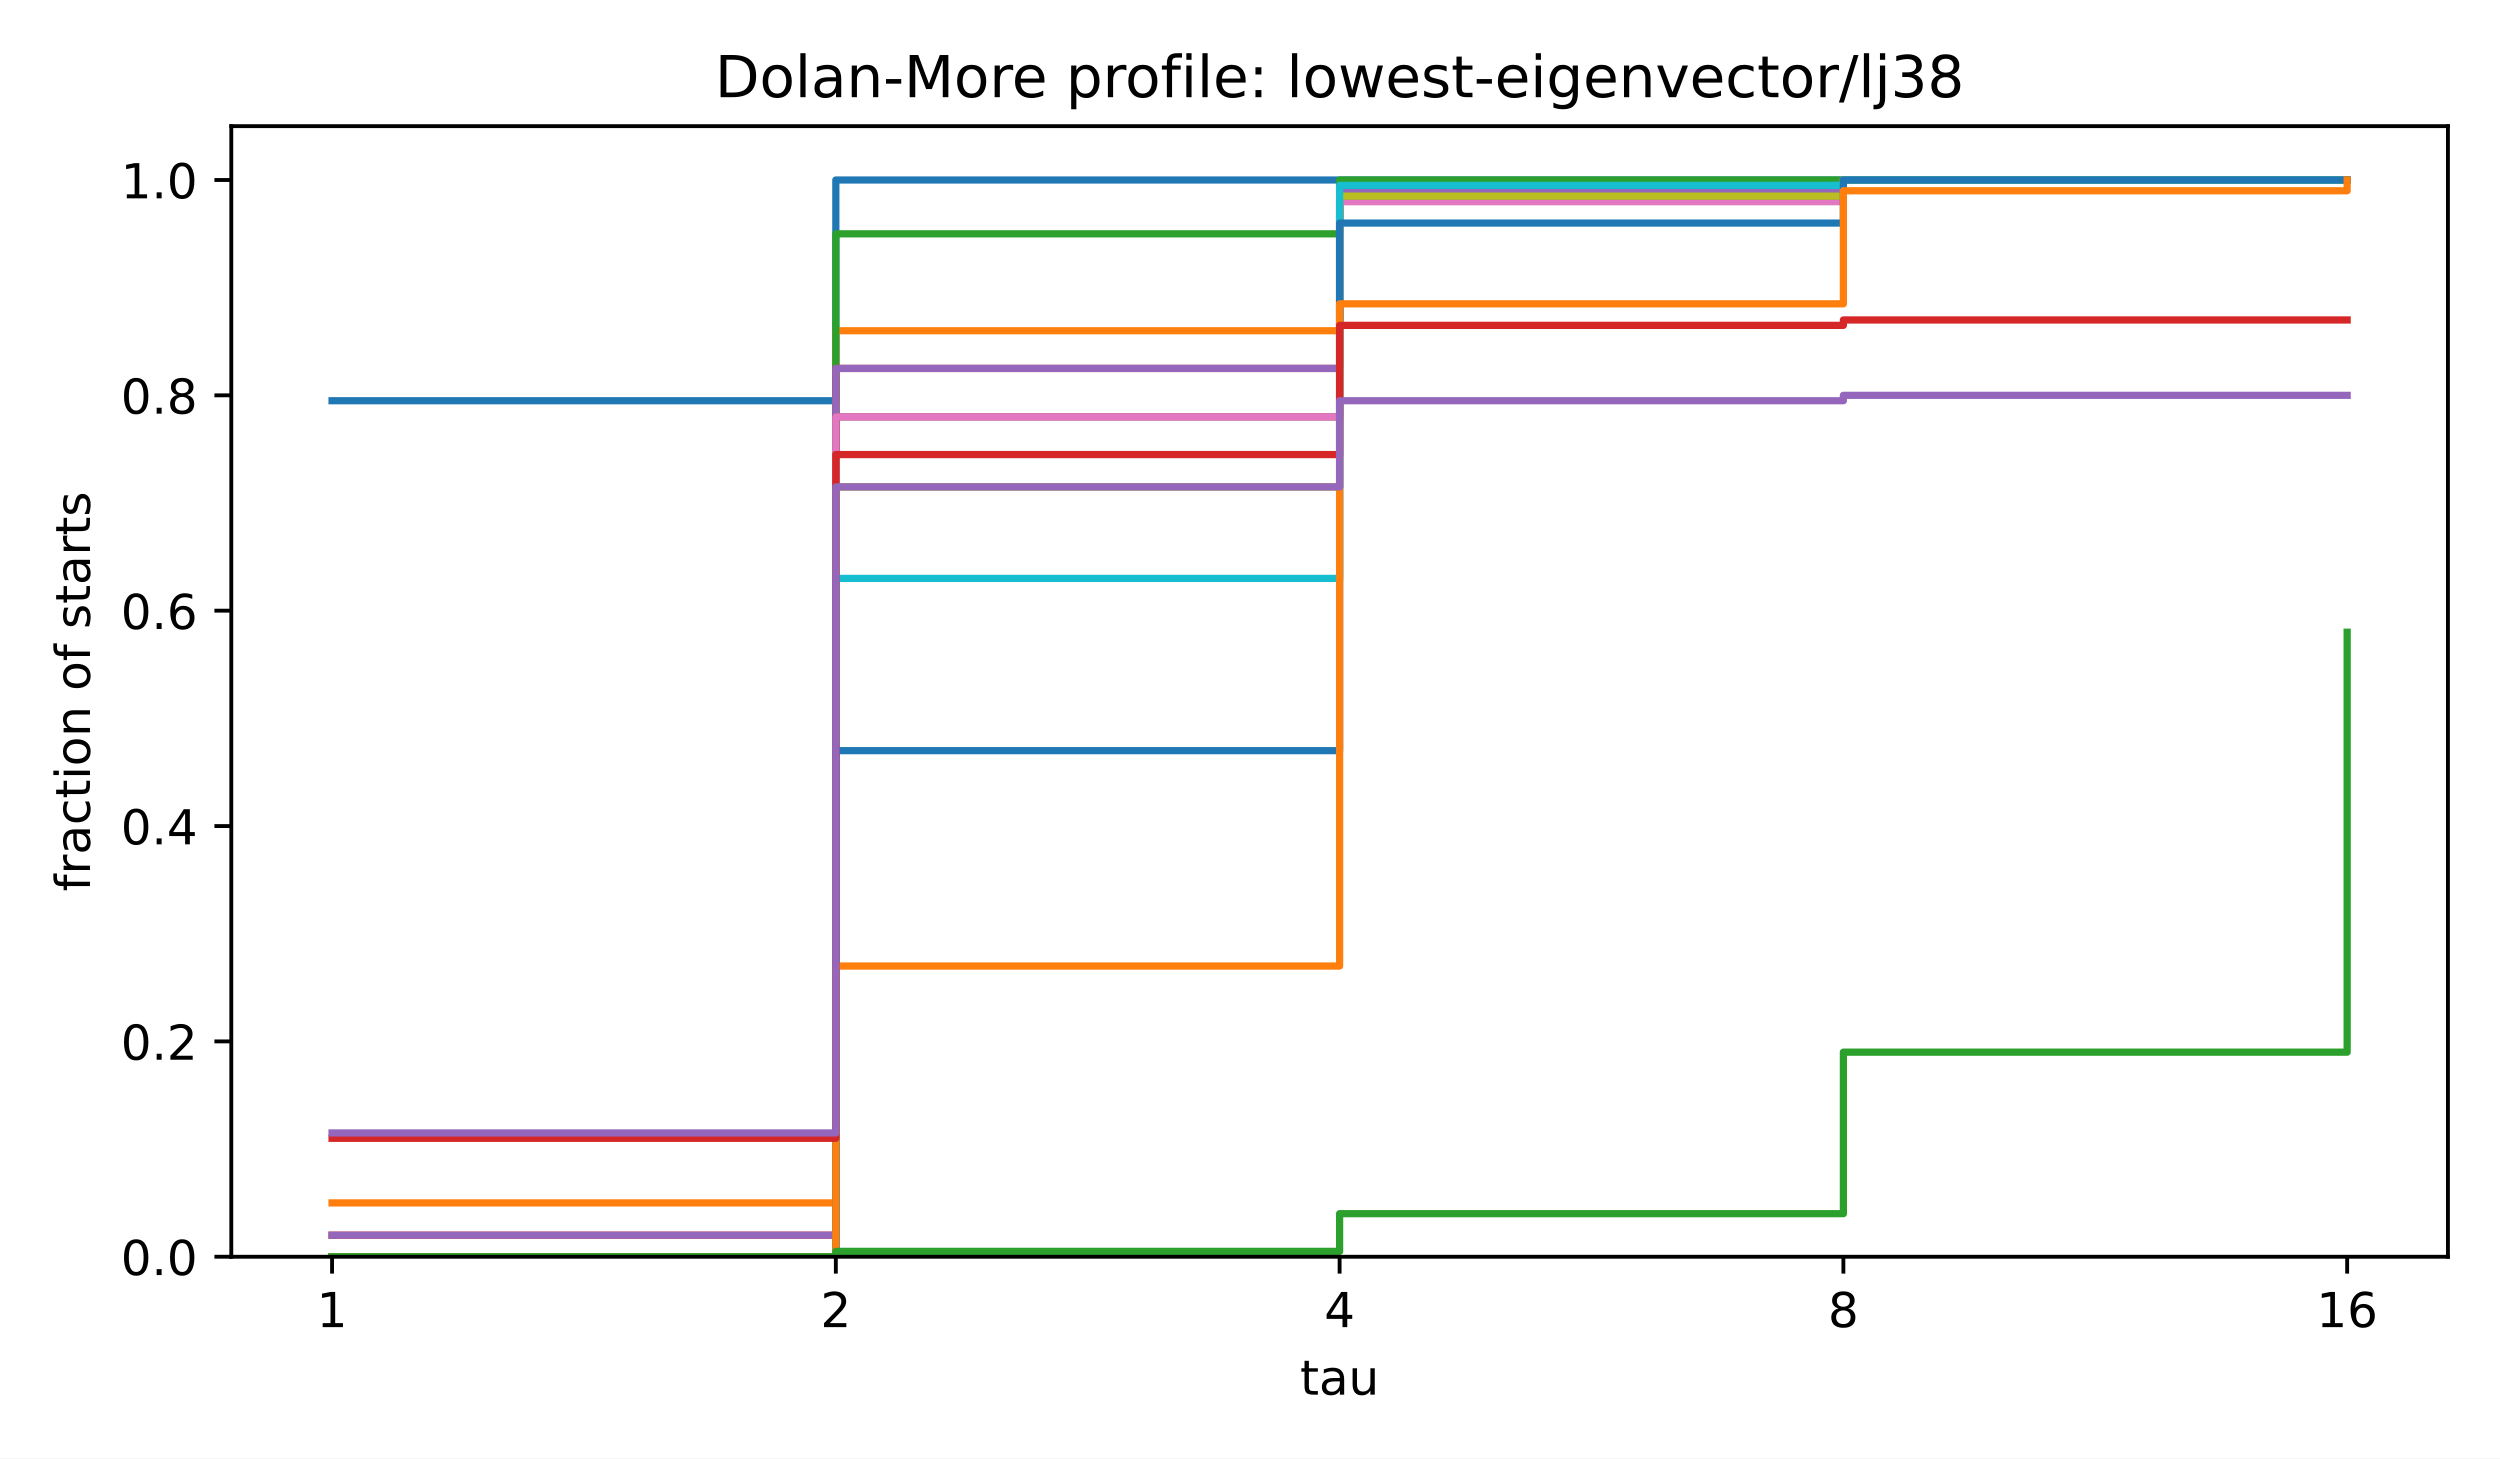
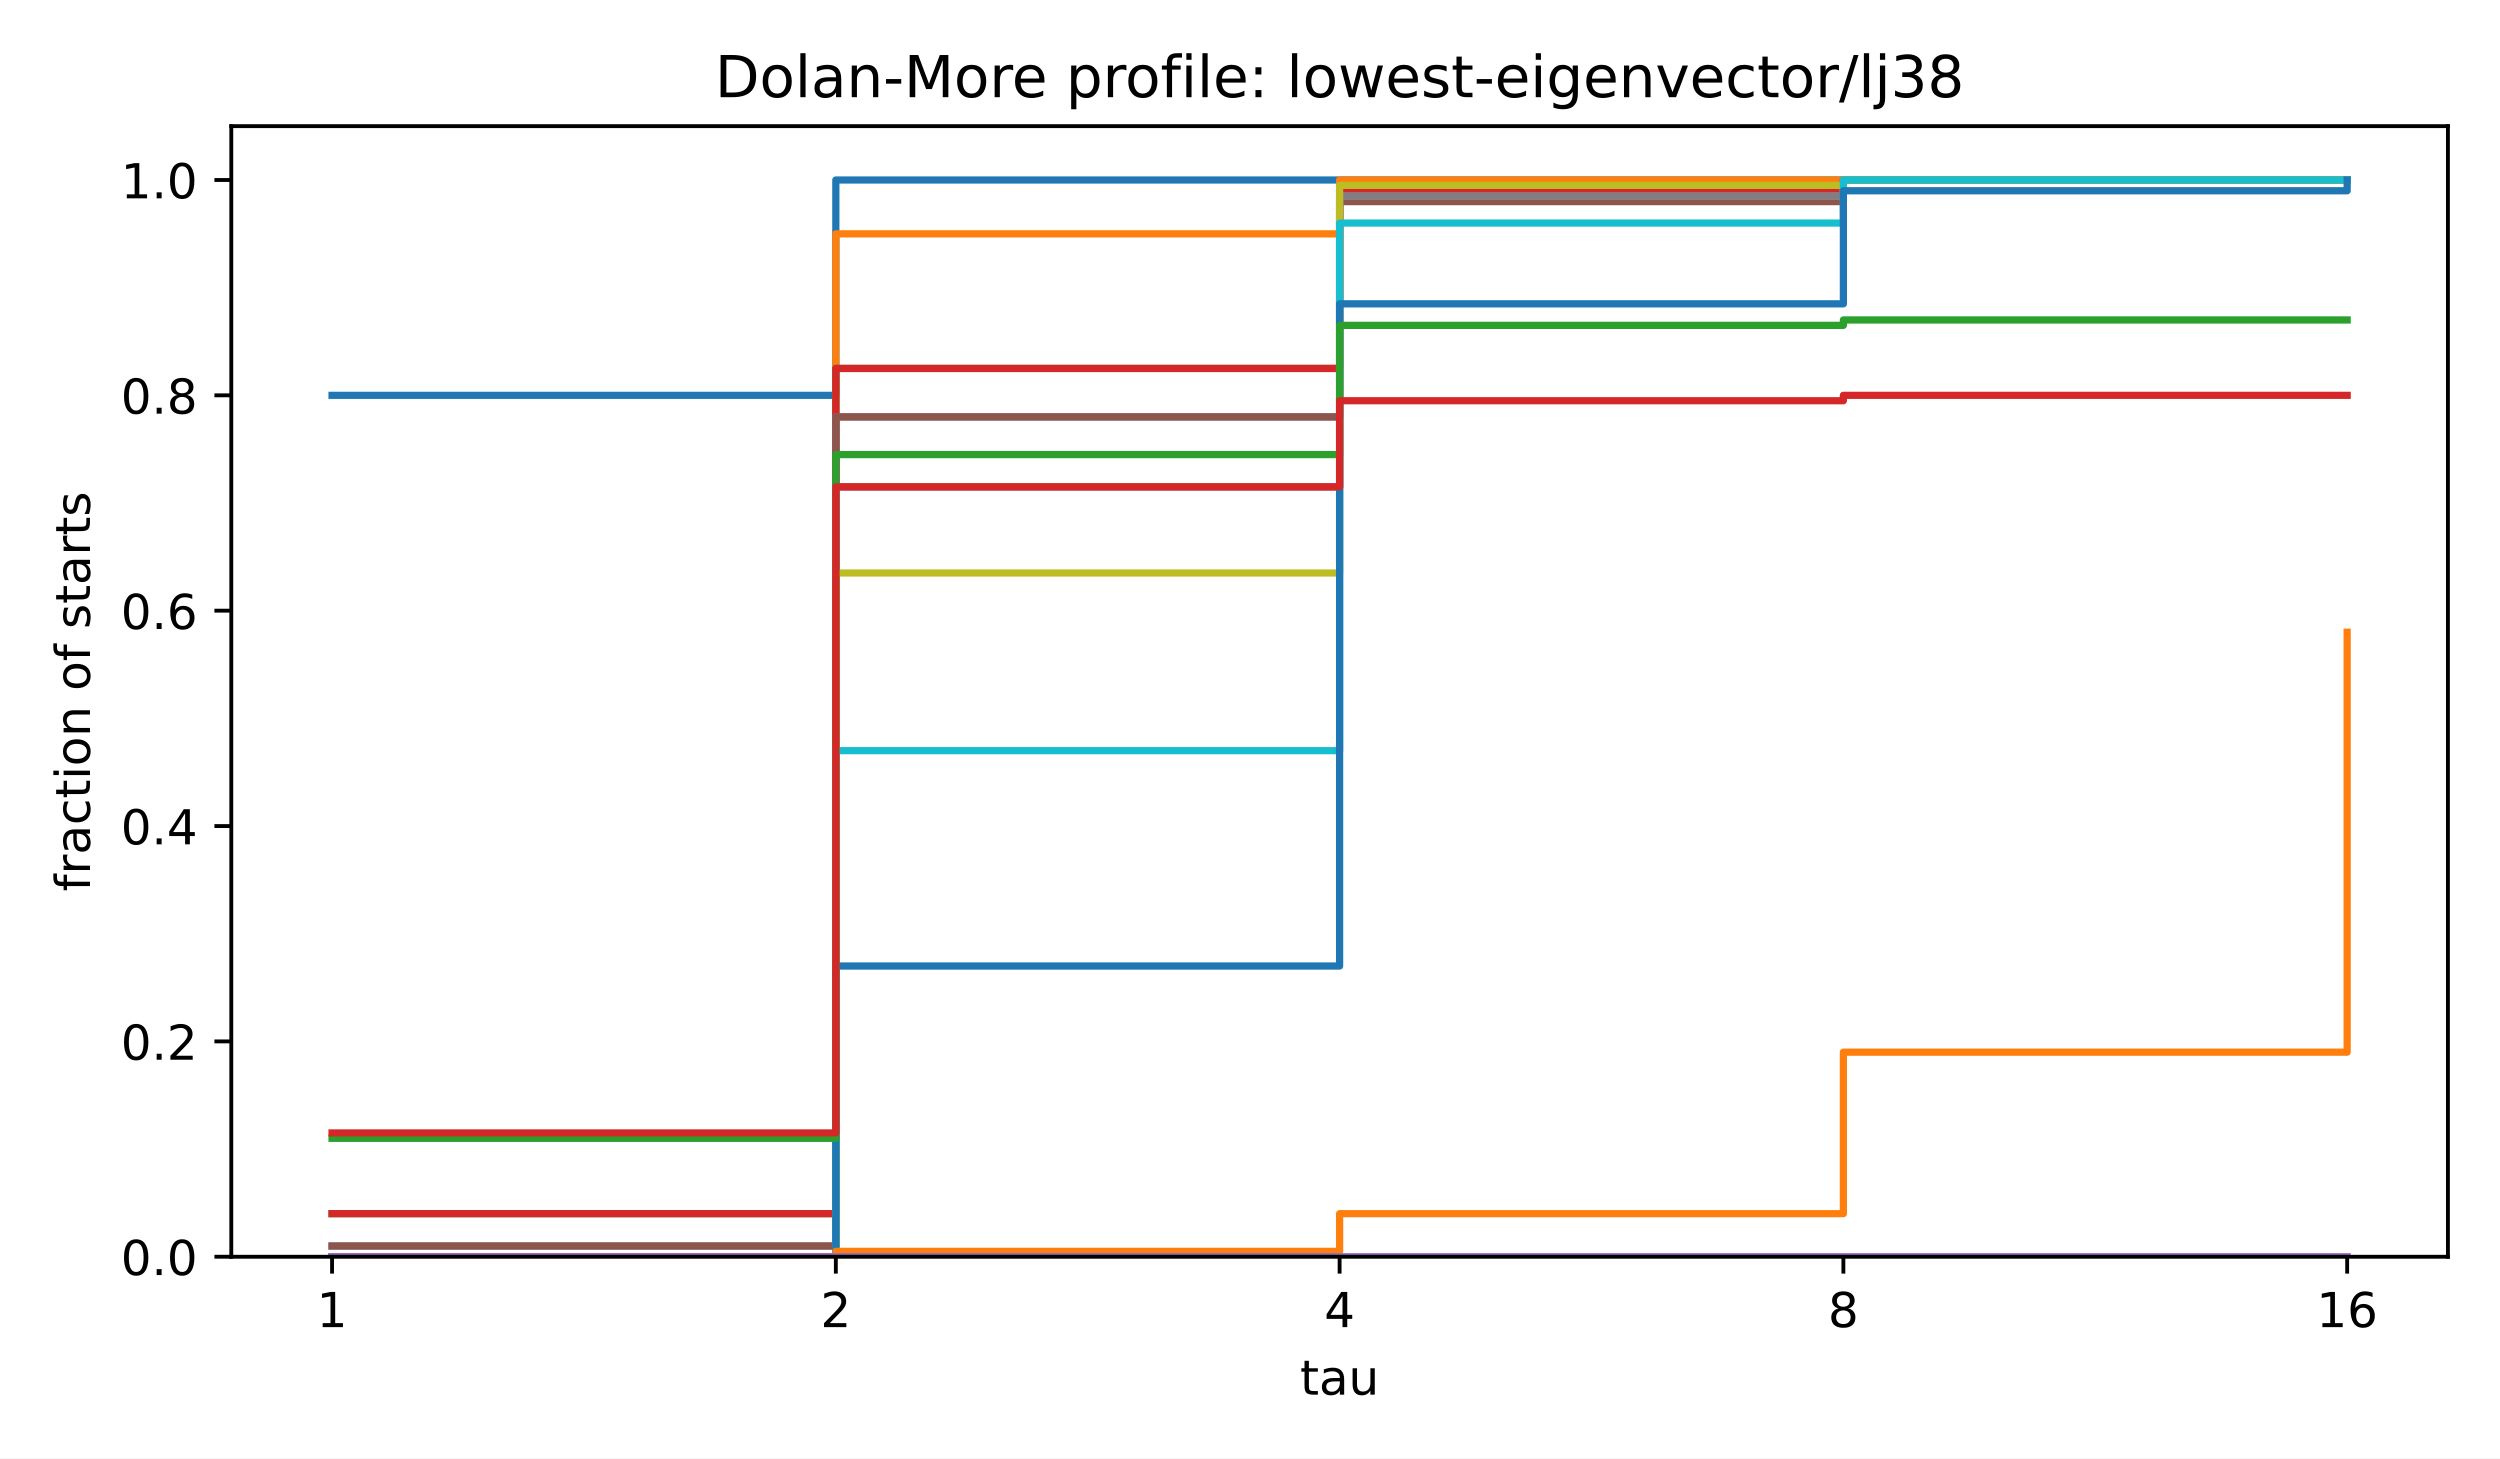
<svg xmlns="http://www.w3.org/2000/svg" xmlns:xlink="http://www.w3.org/1999/xlink" width="518.4pt" height="302.4pt" viewBox="0 0 518.4 302.4" version="1.1">
  <defs>
    <style type="text/css">*{stroke-linejoin: round; stroke-linecap: butt}</style>
  </defs>
  <g id="figure_1">
    <g id="patch_1">
      <path d="M 0 302.4  L 518.4 302.4  L 518.4 0  L 0 0  z " style="fill: #ffffff" />
    </g>
    <g id="axes_1">
      <g id="patch_2">
        <path d="M 47.962 260.6  L 507.6 260.6  L 507.6 26.16  L 47.962 26.16  z " style="fill: #ffffff" />
      </g>
      <g id="matplotlib.axis_1">
        <g id="xtick_1">
          <g id="line2d_1">
            <defs>
              <path id="m8ea4d47d77" d="M 0 0  L 0 3.5  " style="stroke: #000000; stroke-width: 0.8" />
            </defs>
            <g>
              <use xlink:href="#m8ea4d47d77" x="68.855" y="260.6" style="stroke: #000000; stroke-width: 0.8" />
            </g>
          </g>
          <g id="text_1">
            <text style="font-size: 10px; font-family: 'DejaVu Sans', 'Bitstream Vera Sans', 'Computer Modern Sans Serif', 'Lucida Grande', 'Verdana', 'Geneva', 'Lucid', 'Arial', 'Helvetica', 'Avant Garde', sans-serif; text-anchor: middle" x="68.855" y="275.198" transform="rotate(-0 68.85496 275.1977)">1</text>
          </g>
        </g>
        <g id="xtick_2">
          <g id="line2d_2">
            <g>
              <use xlink:href="#m8ea4d47d77" x="173.318" y="260.6" style="stroke: #000000; stroke-width: 0.8" />
            </g>
          </g>
          <g id="text_2">
            <text style="font-size: 10px; font-family: 'DejaVu Sans', 'Bitstream Vera Sans', 'Computer Modern Sans Serif', 'Lucida Grande', 'Verdana', 'Geneva', 'Lucid', 'Arial', 'Helvetica', 'Avant Garde', sans-serif; text-anchor: middle" x="173.318" y="275.198" transform="rotate(-0 173.3181 275.1977)">2</text>
          </g>
        </g>
        <g id="xtick_3">
          <g id="line2d_3">
            <g>
              <use xlink:href="#m8ea4d47d77" x="277.781" y="260.6" style="stroke: #000000; stroke-width: 0.8" />
            </g>
          </g>
          <g id="text_3">
            <text style="font-size: 10px; font-family: 'DejaVu Sans', 'Bitstream Vera Sans', 'Computer Modern Sans Serif', 'Lucida Grande', 'Verdana', 'Geneva', 'Lucid', 'Arial', 'Helvetica', 'Avant Garde', sans-serif; text-anchor: middle" x="277.781" y="275.198" transform="rotate(-0 277.7812 275.1977)">4</text>
          </g>
        </g>
        <g id="xtick_4">
          <g id="line2d_4">
            <g>
              <use xlink:href="#m8ea4d47d77" x="382.244" y="260.6" style="stroke: #000000; stroke-width: 0.8" />
            </g>
          </g>
          <g id="text_4">
            <text style="font-size: 10px; font-family: 'DejaVu Sans', 'Bitstream Vera Sans', 'Computer Modern Sans Serif', 'Lucida Grande', 'Verdana', 'Geneva', 'Lucid', 'Arial', 'Helvetica', 'Avant Garde', sans-serif; text-anchor: middle" x="382.244" y="275.198" transform="rotate(-0 382.2443 275.1977)">8</text>
          </g>
        </g>
        <g id="xtick_5">
          <g id="line2d_5">
            <g>
              <use xlink:href="#m8ea4d47d77" x="486.707" y="260.6" style="stroke: #000000; stroke-width: 0.8" />
            </g>
          </g>
          <g id="text_5">
            <text style="font-size: 10px; font-family: 'DejaVu Sans', 'Bitstream Vera Sans', 'Computer Modern Sans Serif', 'Lucida Grande', 'Verdana', 'Geneva', 'Lucid', 'Arial', 'Helvetica', 'Avant Garde', sans-serif; text-anchor: middle" x="486.707" y="275.198" transform="rotate(-0 486.7074 275.1977)">16</text>
          </g>
        </g>
        <g id="text_6">
          <text style="font-size: 10px; font-family: 'DejaVu Sans', 'Bitstream Vera Sans', 'Computer Modern Sans Serif', 'Lucida Grande', 'Verdana', 'Geneva', 'Lucid', 'Arial', 'Helvetica', 'Avant Garde', sans-serif; text-anchor: middle" x="277.781" y="289.198" transform="rotate(-0 277.7812 289.1977)">tau</text>
        </g>
      </g>
      <g id="matplotlib.axis_2">
        <g id="ytick_1">
          <g id="line2d_6">
            <defs>
              <path id="md659df78fa" d="M 0 0  L -3.5 0  " style="stroke: #000000; stroke-width: 0.8" />
            </defs>
            <g>
              <use xlink:href="#md659df78fa" x="47.962" y="260.6" style="stroke: #000000; stroke-width: 0.8" />
            </g>
          </g>
          <g id="text_7">
            <text style="font-size: 10px; font-family: 'DejaVu Sans', 'Bitstream Vera Sans', 'Computer Modern Sans Serif', 'Lucida Grande', 'Verdana', 'Geneva', 'Lucid', 'Arial', 'Helvetica', 'Avant Garde', sans-serif; text-anchor: end" x="40.962" y="264.399" transform="rotate(-0 40.96234 264.3988)">0.0</text>
          </g>
        </g>
        <g id="ytick_2">
          <g id="line2d_7">
            <g>
              <use xlink:href="#md659df78fa" x="47.962" y="215.945" style="stroke: #000000; stroke-width: 0.8" />
            </g>
          </g>
          <g id="text_8">
            <text style="font-size: 10px; font-family: 'DejaVu Sans', 'Bitstream Vera Sans', 'Computer Modern Sans Serif', 'Lucida Grande', 'Verdana', 'Geneva', 'Lucid', 'Arial', 'Helvetica', 'Avant Garde', sans-serif; text-anchor: end" x="40.962" y="219.744" transform="rotate(-0 40.96234 219.7436)">0.2</text>
          </g>
        </g>
        <g id="ytick_3">
          <g id="line2d_8">
            <g>
              <use xlink:href="#md659df78fa" x="47.962" y="171.29" style="stroke: #000000; stroke-width: 0.8" />
            </g>
          </g>
          <g id="text_9">
            <text style="font-size: 10px; font-family: 'DejaVu Sans', 'Bitstream Vera Sans', 'Computer Modern Sans Serif', 'Lucida Grande', 'Verdana', 'Geneva', 'Lucid', 'Arial', 'Helvetica', 'Avant Garde', sans-serif; text-anchor: end" x="40.962" y="175.088" transform="rotate(-0 40.96234 175.0884)">0.4</text>
          </g>
        </g>
        <g id="ytick_4">
          <g id="line2d_9">
            <g>
              <use xlink:href="#md659df78fa" x="47.962" y="126.634" style="stroke: #000000; stroke-width: 0.8" />
            </g>
          </g>
          <g id="text_10">
            <text style="font-size: 10px; font-family: 'DejaVu Sans', 'Bitstream Vera Sans', 'Computer Modern Sans Serif', 'Lucida Grande', 'Verdana', 'Geneva', 'Lucid', 'Arial', 'Helvetica', 'Avant Garde', sans-serif; text-anchor: end" x="40.962" y="130.433" transform="rotate(-0 40.96234 130.4331)">0.6</text>
          </g>
        </g>
        <g id="ytick_5">
          <g id="line2d_10">
            <g>
              <use xlink:href="#md659df78fa" x="47.962" y="81.979" style="stroke: #000000; stroke-width: 0.8" />
            </g>
          </g>
          <g id="text_11">
            <text style="font-size: 10px; font-family: 'DejaVu Sans', 'Bitstream Vera Sans', 'Computer Modern Sans Serif', 'Lucida Grande', 'Verdana', 'Geneva', 'Lucid', 'Arial', 'Helvetica', 'Avant Garde', sans-serif; text-anchor: end" x="40.962" y="85.778" transform="rotate(-0 40.96234 85.77788)">0.8</text>
          </g>
        </g>
        <g id="ytick_6">
          <g id="line2d_11">
            <g>
              <use xlink:href="#md659df78fa" x="47.962" y="37.324" style="stroke: #000000; stroke-width: 0.8" />
            </g>
          </g>
          <g id="text_12">
            <text style="font-size: 10px; font-family: 'DejaVu Sans', 'Bitstream Vera Sans', 'Computer Modern Sans Serif', 'Lucida Grande', 'Verdana', 'Geneva', 'Lucid', 'Arial', 'Helvetica', 'Avant Garde', sans-serif; text-anchor: end" x="40.962" y="41.123" transform="rotate(-0 40.96234 41.12264)">1.0</text>
          </g>
        </g>
        <g id="text_13">
          <text style="font-size: 10px; font-family: 'DejaVu Sans', 'Bitstream Vera Sans', 'Computer Modern Sans Serif', 'Lucida Grande', 'Verdana', 'Geneva', 'Lucid', 'Arial', 'Helvetica', 'Avant Garde', sans-serif; text-anchor: middle" x="18.657" y="143.38" transform="rotate(-90 18.65687 143.38)">fraction of starts</text>
        </g>
      </g>
      <g id="line2d_12">
-         <path d="M 68.855 83.095  L 173.318 83.095  L 173.318 37.324  L 277.781 37.324  L 277.781 37.324  L 382.244 37.324  L 382.244 37.324  L 486.707 37.324  L 486.707 37.324  " clip-path="url(#p4e380cea4b)" style="fill: none; stroke: #1f77b4; stroke-width: 1.5; stroke-linecap: square" />
+         <path d="M 68.855 81.979  L 173.318 81.979  L 173.318 37.324  L 277.781 37.324  L 277.781 37.324  L 382.244 37.324  L 382.244 37.324  L 486.707 37.324  L 486.707 37.324  " clip-path="url(#p4e380cea4b)" style="fill: none; stroke: #1f77b4; stroke-width: 1.5; stroke-linecap: square" />
      </g>
      <g id="line2d_13">
-         <path d="M 68.855 249.436  L 173.318 249.436  L 173.318 68.582  L 277.781 68.582  L 277.781 39.557  L 382.244 39.557  L 382.244 37.324  L 486.707 37.324  L 486.707 37.324  " clip-path="url(#p4e380cea4b)" style="fill: none; stroke: #ff7f0e; stroke-width: 1.5; stroke-linecap: square" />
+         <path d="M 68.855 260.6  L 173.318 260.6  L 173.318 48.488  L 277.781 48.488  L 277.781 37.324  L 382.244 37.324  L 382.244 37.324  L 486.707 37.324  L 486.707 37.324  " clip-path="url(#p4e380cea4b)" style="fill: none; stroke: #ff7f0e; stroke-width: 1.5; stroke-linecap: square" />
      </g>
      <g id="line2d_14">
-         <path d="M 68.855 260.6  L 173.318 260.6  L 173.318 48.488  L 277.781 48.488  L 277.781 37.324  L 382.244 37.324  L 382.244 37.324  L 486.707 37.324  L 486.707 37.324  " clip-path="url(#p4e380cea4b)" style="fill: none; stroke: #2ca02c; stroke-width: 1.5; stroke-linecap: square" />
+         <path d="M 68.855 251.669  L 173.318 251.669  L 173.318 76.397  L 277.781 76.397  L 277.781 39.557  L 382.244 39.557  L 382.244 37.324  L 486.707 37.324  L 486.707 37.324  " clip-path="url(#p4e380cea4b)" style="fill: none; stroke: #2ca02c; stroke-width: 1.5; stroke-linecap: square" />
      </g>
      <g id="line2d_15">
-         <path d="M 68.855 256.134  L 173.318 256.134  L 173.318 76.397  L 277.781 76.397  L 277.781 39.557  L 382.244 39.557  L 382.244 37.324  L 486.707 37.324  L 486.707 37.324  " clip-path="url(#p4e380cea4b)" style="fill: none; stroke: #d62728; stroke-width: 1.5; stroke-linecap: square" />
+         <path d="M 68.855 251.669  L 173.318 251.669  L 173.318 76.397  L 277.781 76.397  L 277.781 39.557  L 382.244 39.557  L 382.244 37.324  L 486.707 37.324  L 486.707 37.324  " clip-path="url(#p4e380cea4b)" style="fill: none; stroke: #d62728; stroke-width: 1.5; stroke-linecap: square" />
      </g>
      <g id="line2d_16">
-         <path d="M 68.855 256.134  L 173.318 256.134  L 173.318 76.397  L 277.781 76.397  L 277.781 39.557  L 382.244 39.557  L 382.244 37.324  L 486.707 37.324  L 486.707 37.324  " clip-path="url(#p4e380cea4b)" style="fill: none; stroke: #9467bd; stroke-width: 1.5; stroke-linecap: square" />
+         <path d="M 68.855 258.367  L 173.318 258.367  L 173.318 86.445  L 277.781 86.445  L 277.781 41.789  L 382.244 41.789  L 382.244 37.324  L 486.707 37.324  L 486.707 37.324  " clip-path="url(#p4e380cea4b)" style="fill: none; stroke: #9467bd; stroke-width: 1.5; stroke-linecap: square" />
      </g>
      <g id="line2d_17">
-         <path d="M 68.855 260.6  L 173.318 260.6  L 173.318 86.445  L 277.781 86.445  L 277.781 41.789  L 382.244 41.789  L 382.244 37.324  L 486.707 37.324  L 486.707 37.324  " clip-path="url(#p4e380cea4b)" style="fill: none; stroke: #8c564b; stroke-width: 1.5; stroke-linecap: square" />
+         <path d="M 68.855 258.367  L 173.318 258.367  L 173.318 86.445  L 277.781 86.445  L 277.781 41.789  L 382.244 41.789  L 382.244 37.324  L 486.707 37.324  L 486.707 37.324  " clip-path="url(#p4e380cea4b)" style="fill: none; stroke: #8c564b; stroke-width: 1.5; stroke-linecap: square" />
      </g>
      <g id="line2d_18">
-         <path d="M 68.855 260.6  L 173.318 260.6  L 173.318 86.445  L 277.781 86.445  L 277.781 41.789  L 382.244 41.789  L 382.244 37.324  L 486.707 37.324  L 486.707 37.324  " clip-path="url(#p4e380cea4b)" style="fill: none; stroke: #e377c2; stroke-width: 1.5; stroke-linecap: square" />
+         <path d="M 68.855 260.6  L 173.318 260.6  L 173.318 100.958  L 277.781 100.958  L 277.781 40.673  L 382.244 40.673  L 382.244 37.324  L 486.707 37.324  L 486.707 37.324  " clip-path="url(#p4e380cea4b)" style="fill: none; stroke: #e377c2; stroke-width: 1.5; stroke-linecap: square" />
      </g>
      <g id="line2d_19">
        <path d="M 68.855 260.6  L 173.318 260.6  L 173.318 100.958  L 277.781 100.958  L 277.781 40.673  L 382.244 40.673  L 382.244 37.324  L 486.707 37.324  L 486.707 37.324  " clip-path="url(#p4e380cea4b)" style="fill: none; stroke: #7f7f7f; stroke-width: 1.5; stroke-linecap: square" />
      </g>
      <g id="line2d_20">
-         <path d="M 68.855 260.6  L 173.318 260.6  L 173.318 100.958  L 277.781 100.958  L 277.781 40.673  L 382.244 40.673  L 382.244 37.324  L 486.707 37.324  L 486.707 37.324  " clip-path="url(#p4e380cea4b)" style="fill: none; stroke: #bcbd22; stroke-width: 1.5; stroke-linecap: square" />
+         <path d="M 68.855 260.6  L 173.318 260.6  L 173.318 118.82  L 277.781 118.82  L 277.781 38.44  L 382.244 38.44  L 382.244 37.324  L 486.707 37.324  L 486.707 37.324  " clip-path="url(#p4e380cea4b)" style="fill: none; stroke: #bcbd22; stroke-width: 1.5; stroke-linecap: square" />
      </g>
      <g id="line2d_21">
-         <path d="M 68.855 260.6  L 173.318 260.6  L 173.318 119.936  L 277.781 119.936  L 277.781 38.44  L 382.244 38.44  L 382.244 37.324  L 486.707 37.324  L 486.707 37.324  " clip-path="url(#p4e380cea4b)" style="fill: none; stroke: #17becf; stroke-width: 1.5; stroke-linecap: square" />
+         <path d="M 68.855 260.6  L 173.318 260.6  L 173.318 155.66  L 277.781 155.66  L 277.781 46.255  L 382.244 46.255  L 382.244 37.324  L 486.707 37.324  L 486.707 37.324  " clip-path="url(#p4e380cea4b)" style="fill: none; stroke: #17becf; stroke-width: 1.5; stroke-linecap: square" />
      </g>
      <g id="line2d_22">
-         <path d="M 68.855 260.6  L 173.318 260.6  L 173.318 155.66  L 277.781 155.66  L 277.781 46.255  L 382.244 46.255  L 382.244 37.324  L 486.707 37.324  L 486.707 37.324  " clip-path="url(#p4e380cea4b)" style="fill: none; stroke: #1f77b4; stroke-width: 1.5; stroke-linecap: square" />
+         <path d="M 68.855 260.6  L 173.318 260.6  L 173.318 200.315  L 277.781 200.315  L 277.781 63.001  L 382.244 63.001  L 382.244 39.557  L 486.707 39.557  L 486.707 37.324  " clip-path="url(#p4e380cea4b)" style="fill: none; stroke: #1f77b4; stroke-width: 1.5; stroke-linecap: square" />
      </g>
      <g id="line2d_23">
-         <path d="M 68.855 260.6  L 173.318 260.6  L 173.318 200.315  L 277.781 200.315  L 277.781 63.001  L 382.244 63.001  L 382.244 39.557  L 486.707 39.557  L 486.707 37.324  " clip-path="url(#p4e380cea4b)" style="fill: none; stroke: #ff7f0e; stroke-width: 1.5; stroke-linecap: square" />
+         <path d="M 68.855 260.6  L 173.318 260.6  L 173.318 259.484  L 277.781 259.484  L 277.781 251.669  L 382.244 251.669  L 382.244 218.178  L 486.707 218.178  L 486.707 131.1  " clip-path="url(#p4e380cea4b)" style="fill: none; stroke: #ff7f0e; stroke-width: 1.5; stroke-linecap: square" />
      </g>
      <g id="line2d_24">
-         <path d="M 68.855 260.6  L 173.318 260.6  L 173.318 259.484  L 277.781 259.484  L 277.781 251.669  L 382.244 251.669  L 382.244 218.178  L 486.707 218.178  L 486.707 131.1  " clip-path="url(#p4e380cea4b)" style="fill: none; stroke: #2ca02c; stroke-width: 1.5; stroke-linecap: square" />
+         <path d="M 68.855 236.04  L 173.318 236.04  L 173.318 94.259  L 277.781 94.259  L 277.781 67.466  L 382.244 67.466  L 382.244 66.35  L 486.707 66.35  L 486.707 66.35  " clip-path="url(#p4e380cea4b)" style="fill: none; stroke: #2ca02c; stroke-width: 1.5; stroke-linecap: square" />
      </g>
      <g id="line2d_25">
-         <path d="M 68.855 236.04  L 173.318 236.04  L 173.318 94.259  L 277.781 94.259  L 277.781 67.466  L 382.244 67.466  L 382.244 66.35  L 486.707 66.35  L 486.707 66.35  " clip-path="url(#p4e380cea4b)" style="fill: none; stroke: #d62728; stroke-width: 1.5; stroke-linecap: square" />
+         <path d="M 68.855 234.923  L 173.318 234.923  L 173.318 100.958  L 277.781 100.958  L 277.781 83.095  L 382.244 83.095  L 382.244 81.979  L 486.707 81.979  L 486.707 81.979  " clip-path="url(#p4e380cea4b)" style="fill: none; stroke: #d62728; stroke-width: 1.5; stroke-linecap: square" />
      </g>
      <g id="line2d_26">
-         <path d="M 68.855 234.923  L 173.318 234.923  L 173.318 100.958  L 277.781 100.958  L 277.781 83.095  L 382.244 83.095  L 382.244 81.979  L 486.707 81.979  L 486.707 81.979  " clip-path="url(#p4e380cea4b)" style="fill: none; stroke: #9467bd; stroke-width: 1.5; stroke-linecap: square" />
+         <path d="M 68.855 260.6  L 173.318 260.6  L 173.318 260.6  L 277.781 260.6  L 277.781 260.6  L 382.244 260.6  L 382.244 260.6  L 486.707 260.6  L 486.707 260.6  " clip-path="url(#p4e380cea4b)" style="fill: none; stroke: #9467bd; stroke-width: 1.5; stroke-linecap: square" />
      </g>
      <g id="patch_3">
        <path d="M 47.962 260.6  L 47.962 26.16  " style="fill: none; stroke: #000000; stroke-width: 0.8; stroke-linejoin: miter; stroke-linecap: square" />
      </g>
      <g id="patch_4">
        <path d="M 507.6 260.6  L 507.6 26.16  " style="fill: none; stroke: #000000; stroke-width: 0.8; stroke-linejoin: miter; stroke-linecap: square" />
      </g>
      <g id="patch_5">
        <path d="M 47.962 260.6  L 507.6 260.6  " style="fill: none; stroke: #000000; stroke-width: 0.8; stroke-linejoin: miter; stroke-linecap: square" />
      </g>
      <g id="patch_6">
        <path d="M 47.962 26.16  L 507.6 26.16  " style="fill: none; stroke: #000000; stroke-width: 0.8; stroke-linejoin: miter; stroke-linecap: square" />
      </g>
      <g id="text_14">
        <text style="font-size: 12px; font-family: 'DejaVu Sans', 'Bitstream Vera Sans', 'Computer Modern Sans Serif', 'Lucida Grande', 'Verdana', 'Geneva', 'Lucid', 'Arial', 'Helvetica', 'Avant Garde', sans-serif; text-anchor: middle" x="277.781" y="20.16" transform="rotate(-0 277.7812 20.16)">Dolan-More profile: lowest-eigenvector/lj38</text>
      </g>
    </g>
  </g>
  <defs>
    <clipPath id="p4e380cea4b">
      <rect x="47.962" y="26.16" width="459.638" height="234.44" />
    </clipPath>
  </defs>
</svg>
